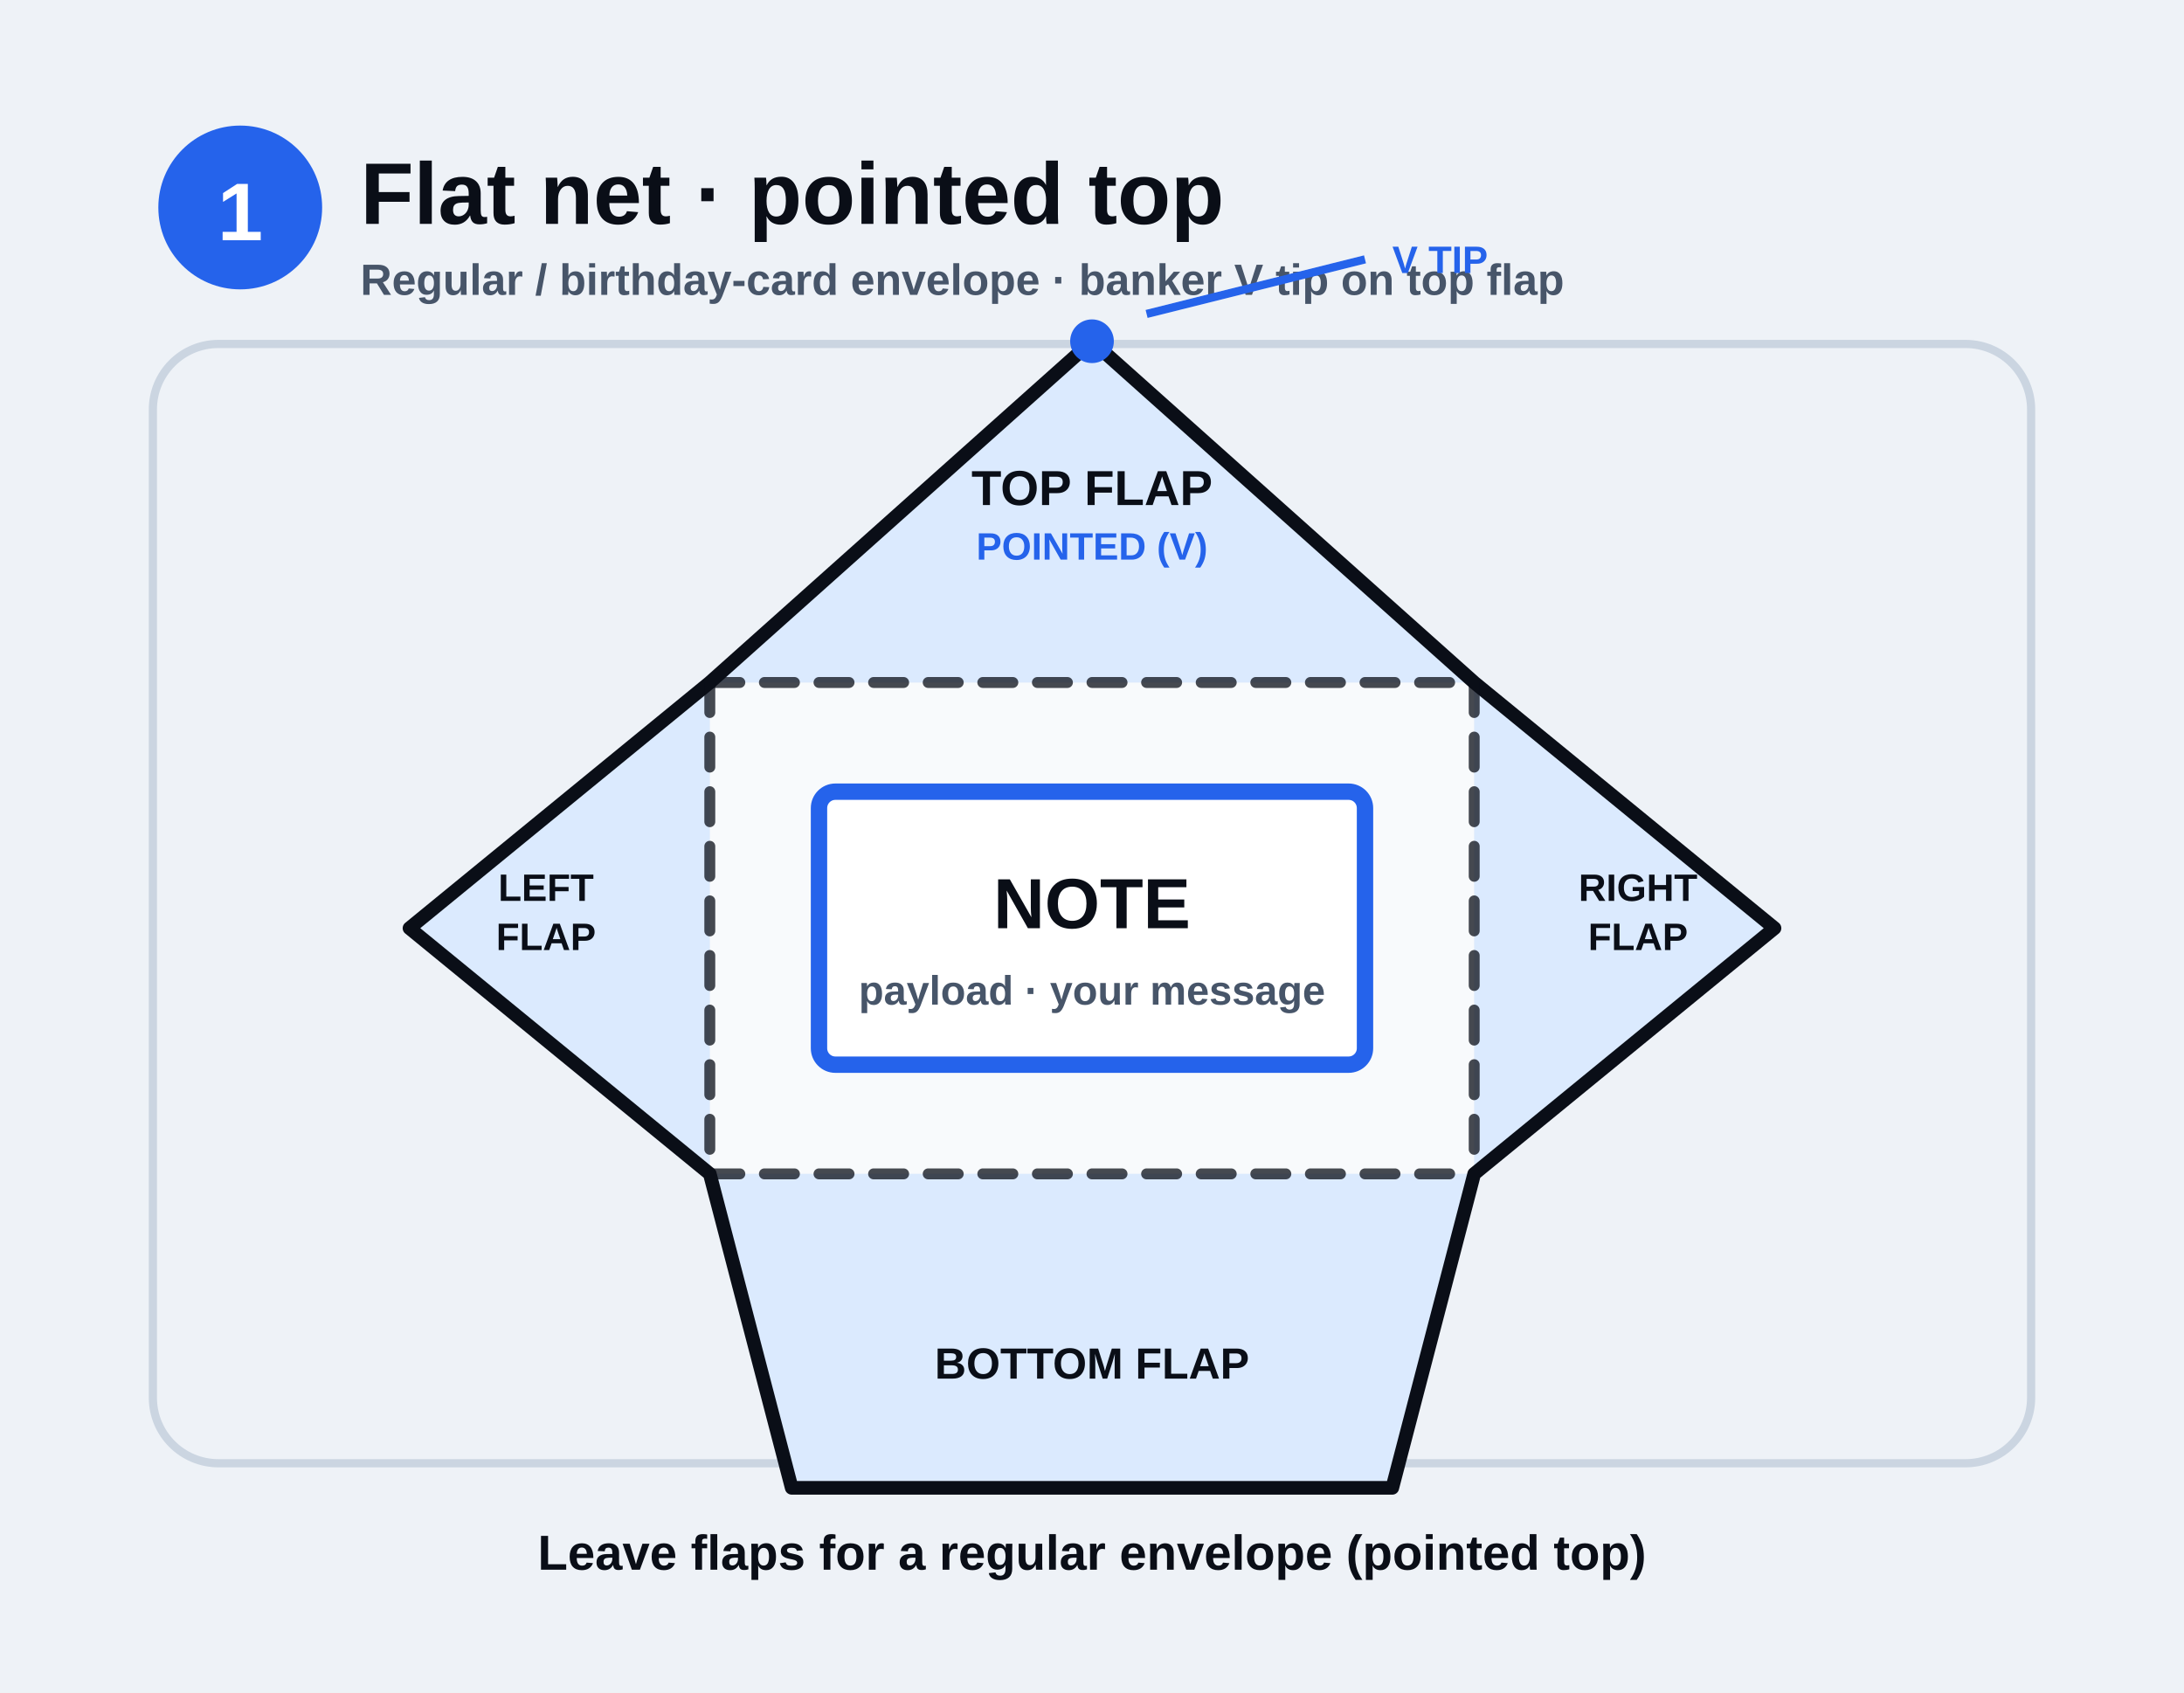
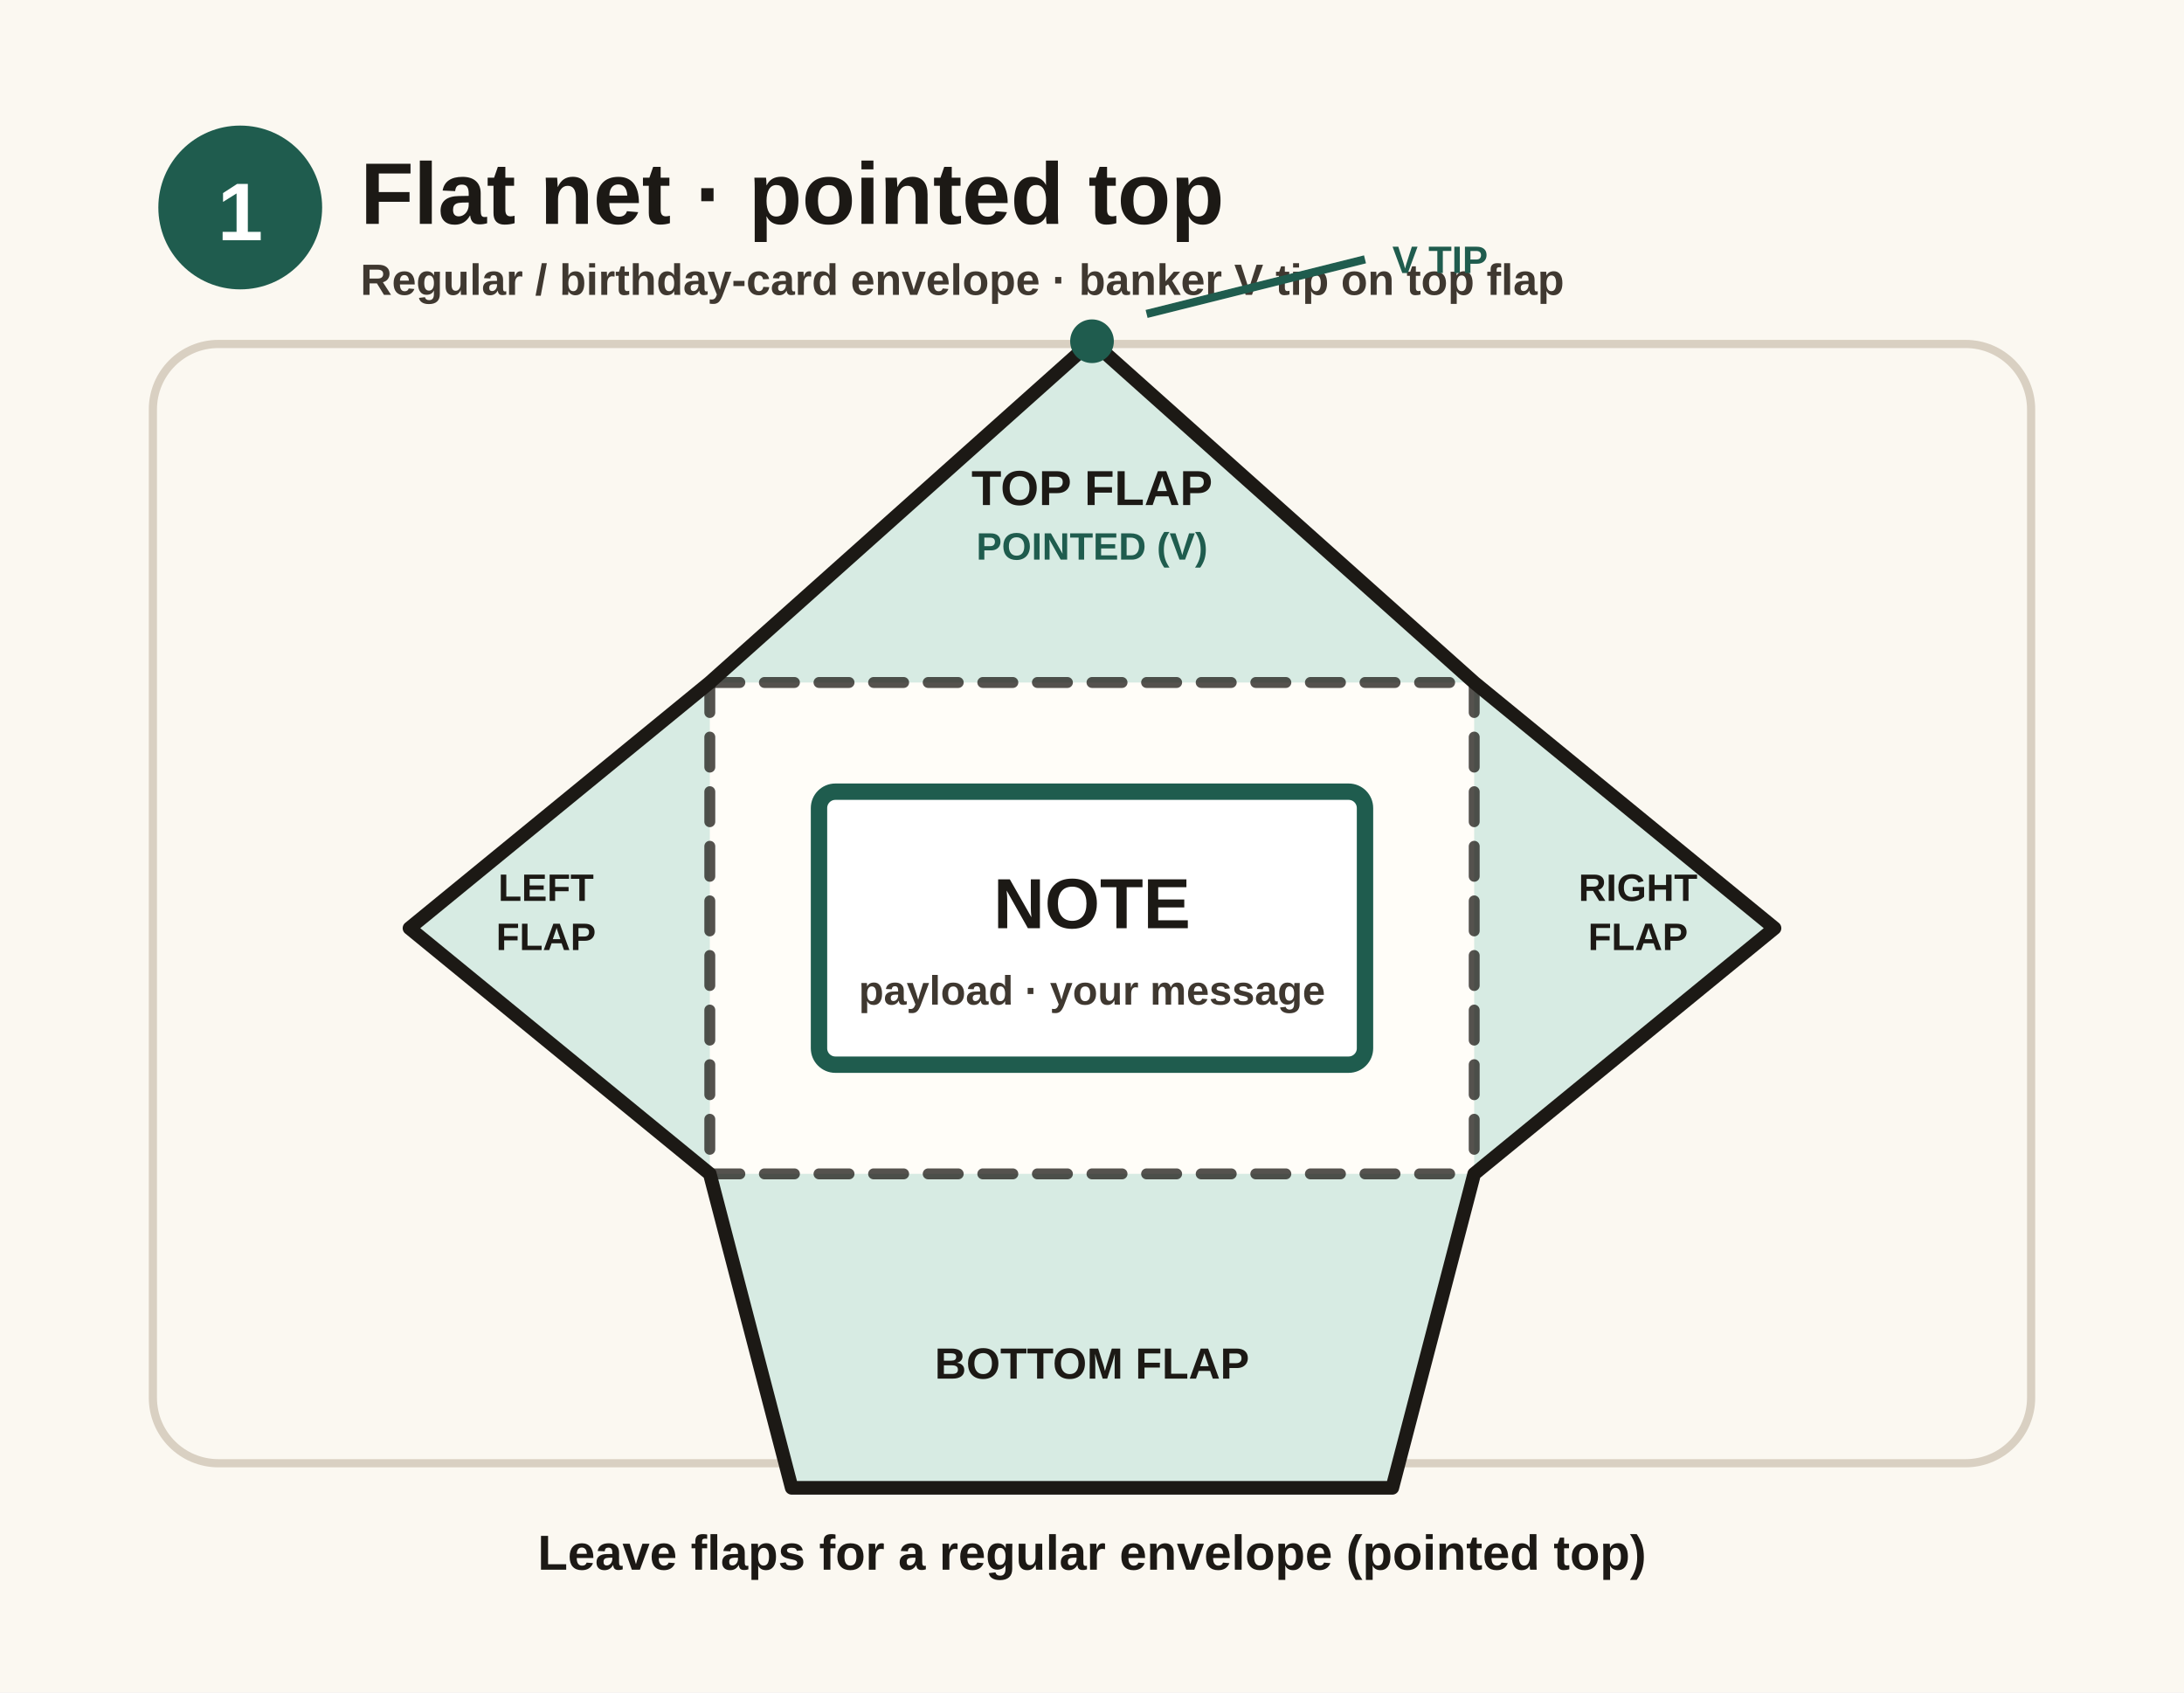
<svg xmlns="http://www.w3.org/2000/svg" width="800" height="620" viewBox="0 0 800 620" role="img" aria-labelledby="title desc">
  <defs>
    <style>
-       .label { font-family:Arial,Helvetica,sans-serif; font-weight:700; fill:#0A0E17; }
-       .small { font-family:Arial,Helvetica,sans-serif; font-weight:600; fill:#475569; }
-       .crease { stroke:#0A0E17; stroke-width:4; stroke-dasharray:11 9; opacity:.75; stroke-linecap:round; fill:none; }
+       .label { font-family:Arial,Helvetica,sans-serif; font-weight:700; fill:#1c1915; }
+       .small { font-family:Arial,Helvetica,sans-serif; font-weight:600; fill:#3f3830; }
+       .crease { stroke:#1c1915; stroke-width:4; stroke-dasharray:11 9; opacity:.75; stroke-linecap:round; fill:none; }
    </style>
  </defs>
-   <rect x="0" y="0" width="800" height="620" fill="#EEF2F7" />
-   <circle cx="88" cy="76" r="30" fill="#2563EB" />
+   <rect x="0" y="0" width="800" height="620" fill="#fbf8f1" />
+   <circle cx="88" cy="76" r="30" fill="#1f5c4e" />
  <text x="88" y="88" text-anchor="middle" font-size="30" class="label" fill="#FFFFFF" style="fill:#FFFFFF">1</text>
  <text x="132" y="82" font-size="32" class="label">Flat net · pointed top</text>
  <text x="132" y="108" font-size="16" class="small">Regular / birthday-card envelope · banker V tip on top flap</text>
-   <rect x="56" y="126" width="688" height="410" rx="24" fill="#EEF2F7" stroke="#CBD5E1" stroke-width="3" />
-   <rect x="260" y="250" width="280" height="180" fill="#F8FAFC" />
-   <polygon points="260,250 150,340 260,430" fill="#DBEAFE" />
-   <polygon points="540,250 650,340 540,430" fill="#DBEAFE" />
-   <polygon points="260,430 540,430 510,545 290,545" fill="#DBEAFE" />
-   <polygon points="260,250 540,250 400,125" fill="#DBEAFE" />
-   <polygon points="400,125 540,250 650,340 540,430 510,545 290,545 260,430 150,340 260,250" fill="none" stroke="#0A0E17" stroke-width="5" stroke-linejoin="round" />
+   <rect x="56" y="126" width="688" height="410" rx="24" fill="#fbf8f1" stroke="#d9d0c2" stroke-width="3" />
+   <rect x="260" y="250" width="280" height="180" fill="#fffdf8" />
+   <polygon points="260,250 150,340 260,430" fill="#d7ebe3" />
+   <polygon points="540,250 650,340 540,430" fill="#d7ebe3" />
+   <polygon points="260,430 540,430 510,545 290,545" fill="#d7ebe3" />
+   <polygon points="260,250 540,250 400,125" fill="#d7ebe3" />
+   <polygon points="400,125 540,250 650,340 540,430 510,545 290,545 260,430 150,340 260,250" fill="none" stroke="#1c1915" stroke-width="5" stroke-linejoin="round" />
  <line x1="260" y1="250" x2="540" y2="250" class="crease" />
  <line x1="260" y1="430" x2="540" y2="430" class="crease" />
  <line x1="260" y1="250" x2="260" y2="430" class="crease" />
  <line x1="540" y1="250" x2="540" y2="430" class="crease" />
-   <rect x="300" y="290" width="200" height="100" rx="6" fill="#FFFFFF" stroke="#2563EB" stroke-width="6" />
+   <rect x="300" y="290" width="200" height="100" rx="6" fill="#FFFFFF" stroke="#1f5c4e" stroke-width="6" />
  <text x="400" y="340" text-anchor="middle" font-size="26" class="label">NOTE</text>
  <text x="400" y="368" text-anchor="middle" font-size="15" class="small">payload · your message</text>
  <text x="200" y="330" text-anchor="middle" font-size="14" class="label">LEFT</text>
  <text x="200" y="348" text-anchor="middle" font-size="14" class="label">FLAP</text>
  <text x="600" y="330" text-anchor="middle" font-size="14" class="label">RIGHT</text>
  <text x="600" y="348" text-anchor="middle" font-size="14" class="label">FLAP</text>
  <text x="400" y="185" text-anchor="middle" font-size="18" class="label">TOP FLAP</text>
-   <text x="400" y="205" text-anchor="middle" font-size="14" class="label" fill="#2563EB" style="fill:#2563EB">POINTED (V)</text>
+   <text x="400" y="205" text-anchor="middle" font-size="14" class="label" fill="#1f5c4e" style="fill:#1f5c4e">POINTED (V)</text>
  <text x="400" y="505" text-anchor="middle" font-size="16" class="label">BOTTOM FLAP</text>
-   <circle cx="400" cy="125" r="8" fill="#2563EB" />
-   <line x1="420" y1="115" x2="500" y2="95" stroke="#2563EB" stroke-width="3" />
-   <text x="510" y="100" font-size="14" class="label" fill="#2563EB" style="fill:#2563EB">V TIP</text>
+   <circle cx="400" cy="125" r="8" fill="#1f5c4e" />
+   <line x1="420" y1="115" x2="500" y2="95" stroke="#1f5c4e" stroke-width="3" />
+   <text x="510" y="100" font-size="14" class="label" fill="#1f5c4e" style="fill:#1f5c4e">V TIP</text>
  <text x="400" y="575" text-anchor="middle" font-size="18" class="label">Leave flaps for a regular envelope (pointed top)</text>
</svg>
